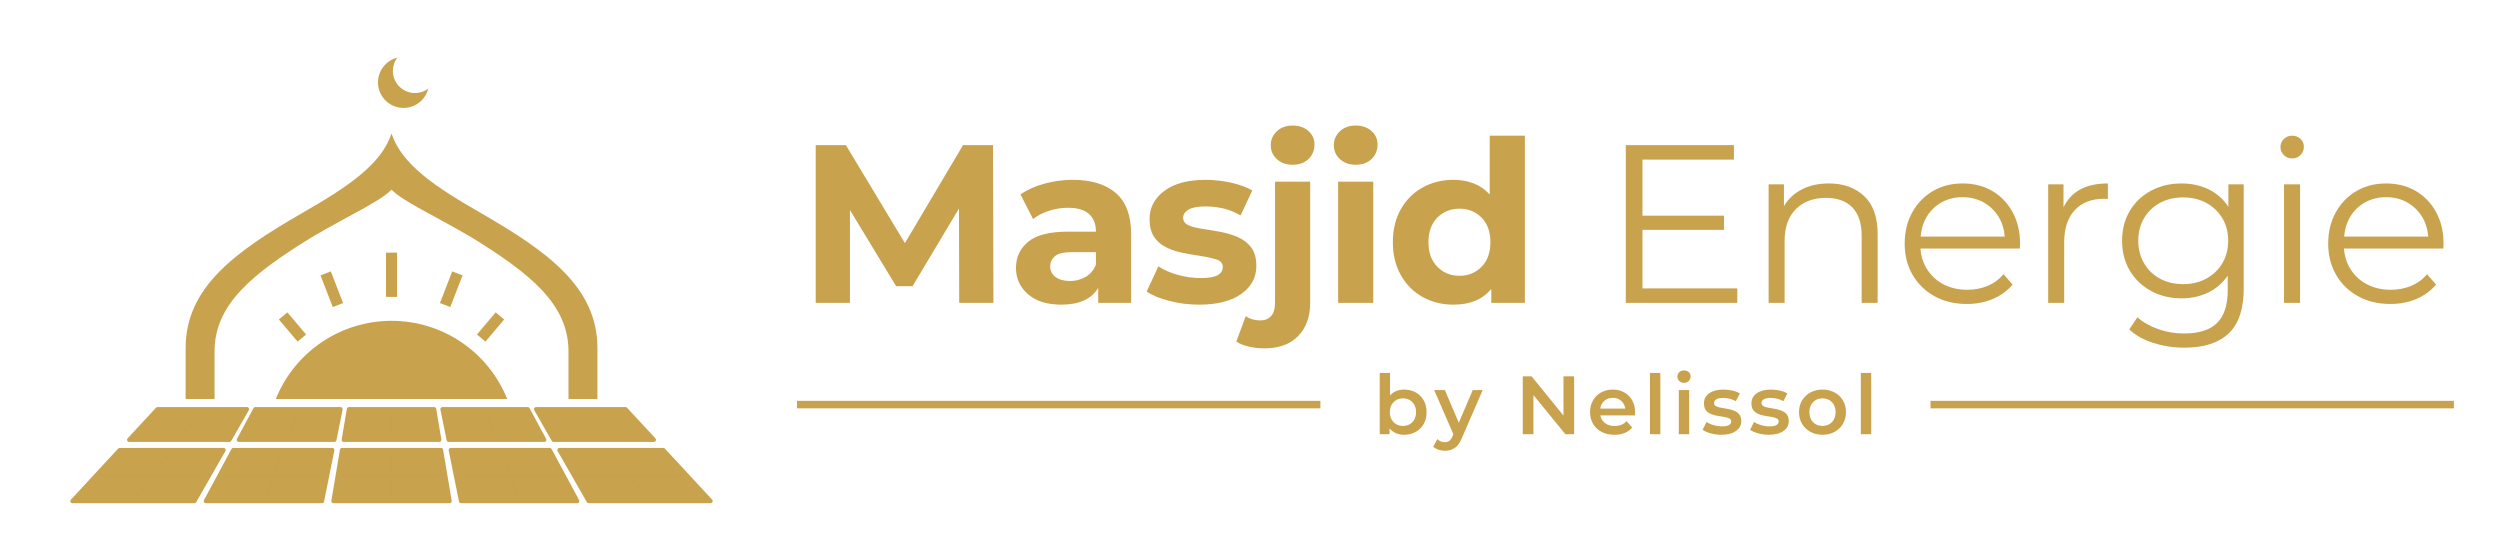
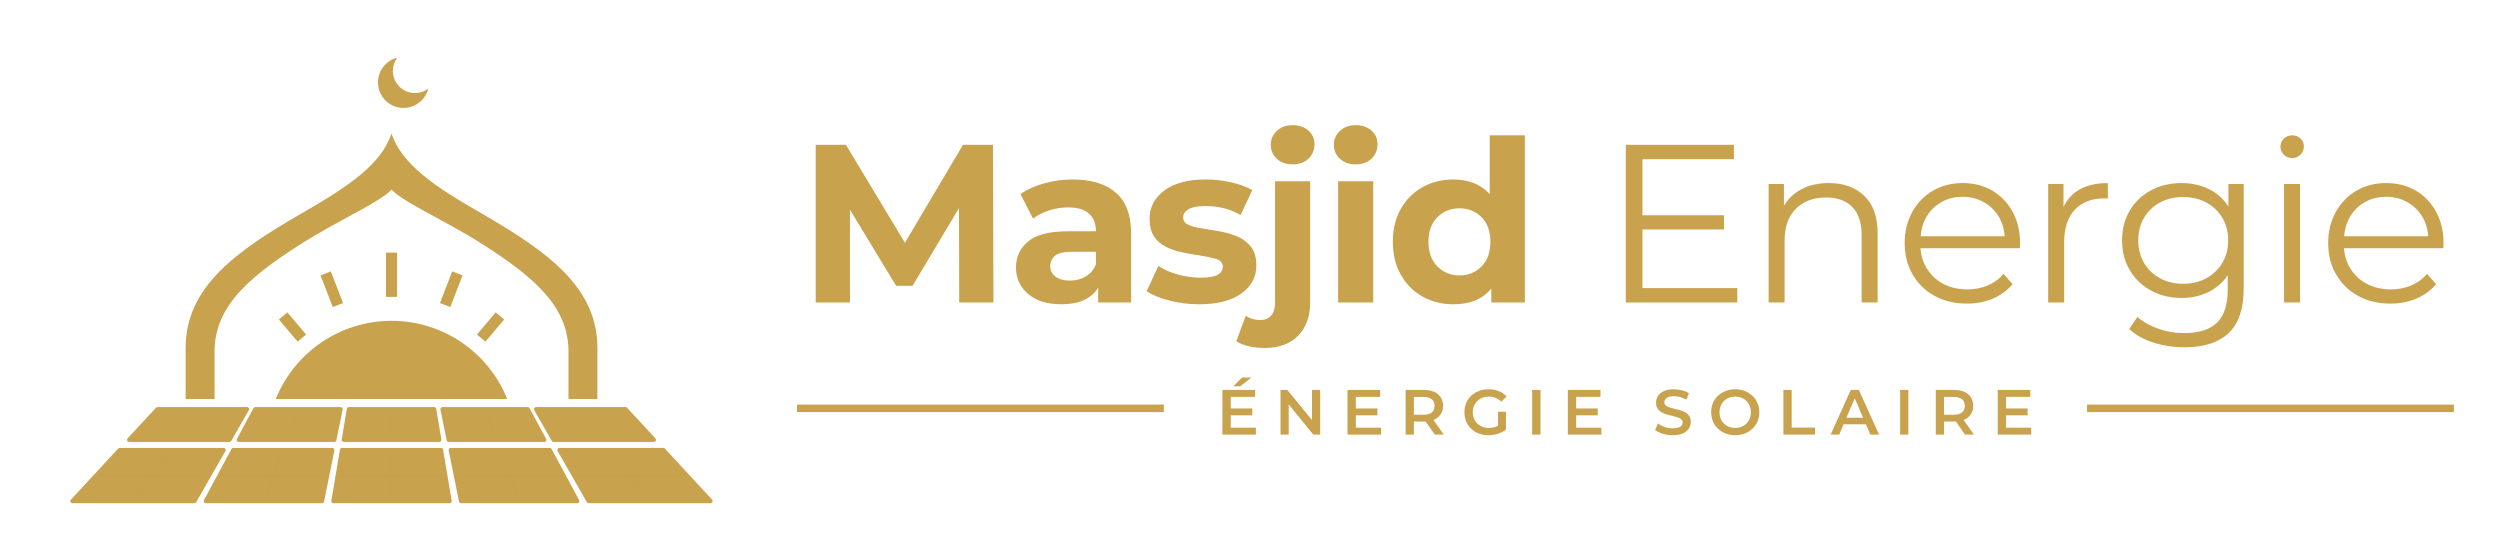
<svg xmlns="http://www.w3.org/2000/svg" viewBox="-6 -6 332.65 74.54" width="1331" height="298">
  <svg x="0" y="0" width="92" height="62.542" viewBox="0 0 406 276">
    <path d="M206.4 7.4A15 15 0 1 0 224.6 25.6A13 13 0 0 1 206.4 7.4Z" fill="#c8a24c" />
    <path d="M82 208L82 178C82 142 112 121 150 99C178 83 197 70 203 52C209 70 228 83 256 99C294 121 324 142 324 178L324 208L307 208L307 180C307 152 284 134 250 113C226 99 210 92 203 85C196 92 180 99 156 113C122 134 99 152 99 180L99 208Z" fill="#c8a24c" />
    <g stroke="#c8a24c" stroke-width="6.5">
      <line x1="203" y1="148" x2="203" y2="122" />
      <line x1="171.5" y1="152.8" x2="164.3" y2="134.2" />
      <line x1="234.5" y1="152.8" x2="241.7" y2="134.2" />
      <line x1="150.3" y1="172.2" x2="139.3" y2="159.2" />
      <line x1="255.7" y1="172.2" x2="266.7" y2="159.2" />
    </g>
    <path d="M135 208A73.3 73.3 0 0 1 271 208Z" fill="#c8a24c" />
    <g fill="#c8a24c" stroke="#c8a24c" stroke-width="2.5" stroke-linejoin="round">
      <polygon points="65.5,214 118.03,214 107.73,232 48.83,232" />
      <polygon points="122.98,214 173.03,214 169.39,232 113.28,232" />
      <polygon points="177.98,214 228.03,214 231.06,232 174.94,232" />
      <polygon points="232.97,214 283.02,214 292.73,232 236.61,232" />
      <polygon points="287.98,214 340.5,214 357.17,232 298.27,232" />
    </g>
    <g fill="#c8a24c" stroke="#c8a24c" stroke-width="2.5" stroke-linejoin="round">
      <polygon points="43.28,238 104.29,238 87.13,268 15.5,268" />
      <polygon points="110.04,238 168.18,238 162.13,268 93.88,268" />
      <polygon points="173.93,238 232.07,238 237.13,268 168.88,268" />
      <polygon points="237.82,238 295.96,238 312.13,268 243.88,268" />
      <polygon points="301.71,238 362.72,238 390.5,268 318.88,268" />
    </g>
    <g stroke="#c8a24c" stroke-opacity="0.35" stroke-width="1.6">
      <line x1="90.26" y1="216" x2="79.78" y2="230" />
      <line x1="147.26" y1="216" x2="142.07" y2="230" />
      <line x1="203" y1="216" x2="203" y2="230" />
      <line x1="258.74" y1="216" x2="263.93" y2="230" />
      <line x1="315.74" y1="216" x2="326.22" y2="230" />
      <line x1="72.29" y1="240" x2="52.81" y2="266" />
      <line x1="138.37" y1="240" x2="128.74" y2="266" />
      <line x1="203" y1="240" x2="203" y2="266" />
      <line x1="267.63" y1="240" x2="277.26" y2="266" />
      <line x1="333.71" y1="240" x2="353.19" y2="266" />
      <line x1="31.39" y1="253" x2="93.71" y2="253" />
      <line x1="103.96" y1="253" x2="163.15" y2="253" />
      <line x1="173.4" y1="253" x2="232.6" y2="253" />
      <line x1="242.85" y1="253" x2="302.04" y2="253" />
      <line x1="312.29" y1="253" x2="374.61" y2="253" />
    </g>
  </svg>
-   <path fill="#c8a24c" d="M107.05 34.33L102.49 34.33L102.49 13.33L106.51 13.33L114.37 26.38L122.11 13.33L126.10 13.33L126.16 34.33L121.60 34.33L121.57 21.76L115.39 32.11L113.20 32.11L107.05 21.97L107.05 34.33ZM144.49 34.33L140.11 34.33L140.11 32.35Q138.76 34.57 135.19 34.57L135.19 34.57Q132.34 34.57 130.75 33.17Q129.16 31.78 129.16 29.68L129.16 29.68Q129.16 27.55 130.78 26.20Q132.40 24.85 136.09 24.85L136.09 24.85L139.81 24.85L139.81 24.85Q139.81 23.35 138.90 22.51Q137.98 21.67 136.09 21.67L136.09 21.67Q134.80 21.67 133.56 22.07Q132.31 22.48 131.44 23.17L131.44 23.17L129.76 19.90Q131.08 18.97 132.94 18.46Q134.80 17.95 136.72 17.95L136.72 17.95Q140.41 17.95 142.45 19.70Q144.49 21.46 144.49 25.12L144.49 25.12L144.49 34.33ZM139.81 29.23L139.81 29.23L139.81 27.58L136.60 27.58Q134.95 27.58 134.34 28.12Q133.72 28.66 133.72 29.47L133.72 29.47Q133.72 30.37 134.43 30.89Q135.13 31.42 136.36 31.42L136.36 31.42Q137.53 31.42 138.46 30.86Q139.39 30.31 139.81 29.23ZM153.55 34.57L153.55 34.57Q151.48 34.57 149.58 34.07Q147.67 33.58 146.56 32.83L146.56 32.83L148.12 29.47Q149.20 30.19 150.73 30.61Q152.26 31.03 153.73 31.03L153.73 31.03Q155.35 31.03 156.03 30.64Q156.70 30.25 156.70 29.56L156.70 29.56Q156.70 28.78 155.74 28.51Q154.78 28.24 153.43 28.03L153.43 28.03Q152.35 27.88 151.22 27.64Q150.10 27.40 149.13 26.92Q148.15 26.44 147.55 25.54Q146.95 24.64 146.95 23.17L146.95 23.17Q146.95 20.89 148.92 19.42Q150.88 17.95 154.42 17.95L154.42 17.95Q156.07 17.95 157.77 18.32Q159.46 18.70 160.63 19.36L160.63 19.36L159.07 22.69Q157.87 22.00 156.70 21.74Q155.53 21.49 154.42 21.49L154.42 21.49Q152.83 21.49 152.13 21.92Q151.42 22.36 151.42 22.99L151.42 22.99Q151.42 23.68 152.13 23.99Q152.83 24.31 153.94 24.47Q155.05 24.64 156.30 24.86Q157.54 25.09 158.65 25.55Q159.76 26.02 160.47 26.93Q161.17 27.85 161.17 29.44L161.17 29.44Q161.17 31.69 159.18 33.13Q157.18 34.57 153.55 34.57ZM162.25 40.39L162.25 40.39Q161.17 40.39 160.18 40.16Q159.19 39.94 158.50 39.49L158.50 39.49L159.76 36.10Q160.57 36.67 161.74 36.67L161.74 36.67Q162.61 36.67 163.14 36.08Q163.66 35.50 163.66 34.33L163.66 34.33L163.66 18.19L168.34 18.19L168.34 34.30Q168.34 37.09 166.75 38.74Q165.16 40.39 162.25 40.39ZM166.00 15.94L166.00 15.94Q164.71 15.94 163.90 15.19Q163.09 14.44 163.09 13.33L163.09 13.33Q163.09 12.25 163.90 11.48Q164.71 10.72 166.00 10.72L166.00 10.72Q167.29 10.72 168.10 11.44Q168.91 12.16 168.91 13.24L168.91 13.24Q168.91 14.41 168.12 15.17Q167.32 15.94 166.00 15.94ZM176.74 34.33L172.06 34.33L172.06 18.19L176.74 18.19L176.74 34.33ZM174.40 15.94L174.40 15.94Q173.11 15.94 172.30 15.19Q171.49 14.44 171.49 13.33L171.49 13.33Q171.49 12.25 172.30 11.48Q173.11 10.72 174.40 10.72L174.40 10.72Q175.69 10.72 176.50 11.44Q177.31 12.16 177.31 13.24L177.31 13.24Q177.31 14.41 176.52 15.17Q175.72 15.94 174.40 15.94ZM187.42 34.57L187.42 34.57Q185.14 34.57 183.31 33.55Q181.48 32.53 180.42 30.65Q179.35 28.78 179.35 26.26L179.35 26.26Q179.35 23.71 180.42 21.85Q181.48 19.99 183.31 18.97Q185.14 17.95 187.42 17.95L187.42 17.95Q188.89 17.95 190.12 18.43Q191.35 18.91 192.25 19.90L192.25 19.90L192.25 12.07L196.93 12.07L196.93 34.33L192.46 34.33L192.46 32.47Q190.75 34.57 187.42 34.57ZM188.23 30.73L188.23 30.73Q189.97 30.73 191.16 29.53Q192.34 28.33 192.34 26.26L192.34 26.26Q192.34 24.16 191.16 22.97Q189.97 21.79 188.23 21.79L188.23 21.79Q186.46 21.79 185.28 22.97Q184.09 24.16 184.09 26.26L184.09 26.26Q184.09 28.33 185.28 29.53Q186.46 30.73 188.23 30.73Z" />
-   <path fill="#c8a24c" d="M225.22 34.33L210.37 34.33L210.37 13.33L224.77 13.33L224.77 15.25L212.59 15.25L212.59 22.72L223.45 22.72L223.45 24.61L212.59 24.61L212.59 32.41L225.22 32.41L225.22 34.33ZM231.52 34.33L229.39 34.33L229.39 18.55L231.43 18.55L231.43 21.46Q232.27 20.02 233.82 19.22Q235.36 18.43 237.43 18.43L237.43 18.43Q240.31 18.43 242.11 20.11Q243.91 21.79 243.91 25.18L243.91 25.18L243.91 34.33L241.78 34.33L241.78 25.39Q241.78 22.90 240.54 21.62Q239.29 20.35 237.04 20.35L237.04 20.35Q234.52 20.35 233.02 21.85Q231.52 23.35 231.52 26.05L231.52 26.05L231.52 34.33ZM255.79 34.48L255.79 34.48Q253.33 34.48 251.47 33.44Q249.61 32.41 248.56 30.59Q247.51 28.78 247.51 26.44L247.51 26.44Q247.51 24.10 248.52 22.28Q249.52 20.47 251.26 19.45Q253.00 18.43 255.22 18.43L255.22 18.43Q257.44 18.43 259.17 19.43Q260.89 20.44 261.88 22.25Q262.87 24.07 262.87 26.44L262.87 26.44Q262.87 26.59 262.86 26.75Q262.84 26.92 262.84 27.10L262.84 27.10L249.61 27.10Q249.73 28.72 250.56 29.96Q251.38 31.21 252.75 31.90Q254.11 32.59 255.85 32.59L255.85 32.59Q257.29 32.59 258.54 32.08Q259.78 31.57 260.68 30.52L260.68 30.52L261.88 31.90Q260.80 33.16 259.24 33.82Q257.68 34.48 255.79 34.48ZM249.64 25.51L249.64 25.51L260.83 25.51Q260.71 23.95 259.96 22.78Q259.21 21.61 257.98 20.93Q256.75 20.26 255.22 20.26L255.22 20.26Q253.69 20.26 252.48 20.92Q251.26 21.58 250.51 22.76Q249.76 23.95 249.64 25.51ZM268.75 34.33L266.62 34.33L266.62 18.55L268.66 18.55L268.66 21.61Q270.19 18.43 274.57 18.43L274.57 18.43L274.57 20.50Q274.42 20.50 274.30 20.48Q274.18 20.47 274.06 20.47L274.06 20.47Q271.57 20.47 270.16 21.98Q268.75 23.50 268.75 26.29L268.75 26.29L268.75 34.33ZM284.77 40.30L284.77 40.30Q282.61 40.30 280.63 39.67Q278.65 39.04 277.42 37.87L277.42 37.87L278.50 36.25Q279.61 37.24 281.25 37.82Q282.88 38.41 284.71 38.41L284.71 38.41Q287.71 38.41 289.12 37.00Q290.53 35.59 290.53 32.68L290.53 32.68L290.53 30.70Q289.54 32.17 287.94 32.95Q286.33 33.73 284.38 33.73L284.38 33.73Q282.13 33.73 280.33 32.75Q278.53 31.78 277.50 30.05Q276.46 28.33 276.46 26.05L276.46 26.05Q276.46 23.80 277.50 22.07Q278.53 20.35 280.33 19.39Q282.13 18.43 284.38 18.43L284.38 18.43Q286.36 18.43 288.00 19.22Q289.63 20.02 290.62 21.55L290.62 21.55L290.62 18.55L292.66 18.55L292.66 32.41Q292.66 36.49 290.67 38.39Q288.67 40.30 284.77 40.30ZM284.59 31.84L284.59 31.84Q286.33 31.84 287.68 31.10Q289.03 30.37 289.81 29.06Q290.59 27.76 290.59 26.05L290.59 26.05Q290.59 24.34 289.81 23.05Q289.03 21.76 287.68 21.02Q286.33 20.29 284.59 20.29L284.59 20.29Q282.85 20.29 281.50 21.02Q280.15 21.76 279.39 23.05Q278.62 24.34 278.62 26.05L278.62 26.05Q278.62 27.76 279.39 29.06Q280.15 30.37 281.50 31.10Q282.85 31.84 284.59 31.84ZM300.16 34.33L298.03 34.33L298.03 18.55L300.16 18.55L300.16 34.33ZM299.11 15.10L299.11 15.10Q298.45 15.10 298.00 14.65Q297.55 14.20 297.55 13.57L297.55 13.57Q297.55 12.97 298.00 12.52Q298.45 12.07 299.11 12.07L299.11 12.07Q299.77 12.07 300.22 12.49Q300.67 12.91 300.67 13.54L300.67 13.54Q300.67 14.20 300.22 14.65Q299.77 15.10 299.11 15.10ZM312.19 34.48L312.19 34.48Q309.73 34.48 307.87 33.44Q306.01 32.41 304.96 30.59Q303.91 28.78 303.91 26.44L303.91 26.44Q303.91 24.10 304.92 22.28Q305.92 20.47 307.66 19.45Q309.40 18.43 311.62 18.43L311.62 18.43Q313.84 18.43 315.57 19.43Q317.29 20.44 318.28 22.25Q319.27 24.07 319.27 26.44L319.27 26.44Q319.27 26.59 319.26 26.75Q319.24 26.92 319.24 27.10L319.24 27.10L306.01 27.10Q306.13 28.72 306.96 29.96Q307.78 31.21 309.15 31.90Q310.51 32.59 312.25 32.59L312.25 32.59Q313.69 32.59 314.94 32.08Q316.18 31.57 317.08 30.52L317.08 30.52L318.28 31.90Q317.20 33.16 315.64 33.82Q314.08 34.48 312.19 34.48ZM306.04 25.51L306.04 25.51L317.23 25.51Q317.11 23.95 316.36 22.78Q315.61 21.61 314.38 20.93Q313.15 20.26 311.62 20.26L311.62 20.26Q310.09 20.26 308.88 20.92Q307.66 21.58 306.91 22.76Q306.16 23.95 306.04 25.51Z" />
-   <path fill="#c8a24c" d="M180.86 51.90L180.86 51.90Q180.26 51.90 179.76 51.69Q179.26 51.48 178.91 51.05L178.91 51.05L178.91 51.82L177.60 51.82L177.60 43.66L178.97 43.66L178.97 46.66Q179.33 46.27 179.81 46.07Q180.30 45.88 180.86 45.88L180.86 45.88Q181.71 45.88 182.39 46.25Q183.06 46.62 183.45 47.30Q183.84 47.97 183.84 48.88L183.84 48.88Q183.84 49.80 183.45 50.47Q183.06 51.15 182.39 51.52Q181.71 51.90 180.86 51.90ZM180.70 50.72L180.70 50.72Q181.20 50.72 181.59 50.50Q181.98 50.27 182.21 49.86Q182.44 49.45 182.44 48.88L182.44 48.88Q182.44 48.32 182.21 47.91Q181.98 47.50 181.59 47.27Q181.20 47.05 180.70 47.05L180.70 47.05Q180.21 47.05 179.81 47.27Q179.42 47.50 179.18 47.91Q178.95 48.32 178.95 48.88L178.95 48.88Q178.95 49.45 179.18 49.86Q179.42 50.27 179.81 50.50Q180.21 50.72 180.70 50.72ZM186.29 54.03L186.29 54.03Q185.86 54.03 185.43 53.89Q185.00 53.75 184.72 53.49L184.72 53.49L185.27 52.48Q185.70 52.89 186.28 52.89L186.28 52.89Q186.64 52.89 186.88 52.70Q187.12 52.51 187.31 52.07L187.31 52.07L187.41 51.83L184.85 45.95L186.28 45.95L188.13 50.30L189.99 45.95L191.31 45.95L188.56 52.29Q188.15 53.30 187.59 53.66Q187.03 54.03 186.29 54.03ZM198.07 51.82L196.65 51.82L196.65 44.12L197.83 44.12L202.07 49.34L202.07 44.12L203.49 44.12L203.49 51.82L202.32 51.82L198.07 46.61L198.07 51.82ZM208.85 51.90L208.85 51.90Q207.87 51.90 207.14 51.51Q206.41 51.12 206.01 50.44Q205.61 49.76 205.61 48.88L205.61 48.88Q205.61 48.00 206.00 47.33Q206.39 46.65 207.07 46.27Q207.76 45.88 208.64 45.88L208.64 45.88Q209.50 45.88 210.17 46.26Q210.84 46.63 211.23 47.32Q211.61 48.00 211.61 48.92L211.61 48.92Q211.61 49.01 211.61 49.12Q211.60 49.23 211.59 49.32L211.59 49.32L206.98 49.32Q207.10 49.96 207.61 50.35Q208.11 50.73 208.88 50.73L208.88 50.73Q209.86 50.73 210.48 50.09L210.48 50.09L211.22 50.94Q210.40 51.90 208.85 51.90ZM206.97 48.41L206.97 48.41L210.30 48.41Q210.21 47.77 209.76 47.38Q209.31 46.98 208.64 46.98L208.64 46.98Q207.97 46.98 207.52 47.37Q207.07 47.76 206.97 48.41ZM214.97 51.82L213.59 51.82L213.59 43.66L214.97 43.66L214.97 51.82ZM218.81 51.82L217.43 51.82L217.43 45.95L218.81 45.95L218.81 51.82ZM218.12 44.98L218.12 44.98Q217.74 44.98 217.49 44.74Q217.24 44.50 217.24 44.15L217.24 44.15Q217.24 43.81 217.49 43.57Q217.74 43.33 218.12 43.33L218.12 43.33Q218.51 43.33 218.76 43.56Q219.00 43.78 219.00 44.12L219.00 44.12Q219.00 44.48 218.76 44.73Q218.51 44.98 218.12 44.98ZM223.09 51.90L223.09 51.90Q222.35 51.90 221.67 51.71Q221.00 51.52 220.60 51.24L220.60 51.24L221.13 50.19Q221.51 50.46 222.07 50.62Q222.62 50.78 223.17 50.78L223.17 50.78Q223.83 50.78 224.12 50.60Q224.41 50.42 224.41 50.13L224.41 50.13Q224.41 49.84 224.14 49.72Q223.88 49.59 223.46 49.52Q223.05 49.46 222.59 49.38Q222.13 49.30 221.72 49.14Q221.30 48.97 221.04 48.64Q220.78 48.30 220.78 47.72L220.78 47.72Q220.78 46.88 221.47 46.38Q222.17 45.88 223.36 45.88L223.36 45.88Q223.94 45.88 224.55 46.01Q225.16 46.15 225.56 46.39L225.56 46.39L225.03 47.43Q224.61 47.19 224.19 47.09Q223.77 46.99 223.35 46.99L223.35 46.99Q222.72 46.99 222.42 47.18Q222.12 47.37 222.12 47.65L222.12 47.65Q222.12 47.95 222.38 48.09Q222.64 48.24 223.06 48.30Q223.47 48.37 223.93 48.45Q224.39 48.53 224.81 48.70Q225.22 48.86 225.48 49.19Q225.75 49.51 225.75 50.08L225.75 50.08Q225.75 50.91 225.03 51.40Q224.32 51.90 223.09 51.90ZM229.41 51.90L229.41 51.90Q228.67 51.90 228.00 51.71Q227.32 51.52 226.92 51.24L226.92 51.24L227.45 50.19Q227.84 50.46 228.39 50.62Q228.95 50.78 229.50 50.78L229.50 50.78Q230.16 50.78 230.44 50.60Q230.73 50.42 230.73 50.13L230.73 50.13Q230.73 49.84 230.47 49.72Q230.20 49.59 229.79 49.52Q229.38 49.46 228.91 49.38Q228.45 49.30 228.04 49.14Q227.63 48.97 227.36 48.64Q227.10 48.30 227.10 47.72L227.10 47.72Q227.10 46.88 227.80 46.38Q228.50 45.88 229.68 45.88L229.68 45.88Q230.27 45.88 230.88 46.01Q231.49 46.15 231.88 46.39L231.88 46.39L231.36 47.43Q230.94 47.19 230.52 47.09Q230.09 46.99 229.67 46.99L229.67 46.99Q229.05 46.99 228.74 47.18Q228.44 47.37 228.44 47.65L228.44 47.65Q228.44 47.95 228.71 48.09Q228.97 48.24 229.38 48.30Q229.79 48.37 230.26 48.45Q230.72 48.53 231.13 48.70Q231.54 48.86 231.81 49.19Q232.07 49.51 232.07 50.08L232.07 50.08Q232.07 50.91 231.36 51.40Q230.64 51.90 229.41 51.90ZM236.56 51.90L236.56 51.90Q235.66 51.90 234.95 51.51Q234.25 51.12 233.84 50.44Q233.44 49.76 233.44 48.88L233.44 48.88Q233.44 48.00 233.84 47.33Q234.25 46.65 234.95 46.27Q235.66 45.88 236.56 45.88L236.56 45.88Q237.47 45.88 238.18 46.27Q238.89 46.65 239.29 47.33Q239.69 48.00 239.69 48.88L239.69 48.88Q239.69 49.76 239.29 50.44Q238.89 51.12 238.18 51.51Q237.47 51.90 236.56 51.90ZM236.56 50.72L236.56 50.72Q237.32 50.72 237.81 50.23Q238.31 49.73 238.31 48.88L238.31 48.88Q238.31 48.04 237.81 47.54Q237.32 47.05 236.56 47.05L236.56 47.05Q236.06 47.05 235.67 47.27Q235.28 47.50 235.05 47.91Q234.82 48.32 234.82 48.88L234.82 48.88Q234.82 49.45 235.05 49.86Q235.28 50.27 235.67 50.50Q236.06 50.72 236.56 50.72ZM243.05 51.82L241.67 51.82L241.67 43.66L243.05 43.66L243.05 51.82Z" />
-   <rect x="100.00" y="47.38" width="69.70" height="1" fill="#c8a24c" />
-   <rect x="250.95" y="47.38" width="69.70" height="1" fill="#c8a24c" />
+   <path fill="#c8a24c" d="M107.05 34.28L102.49 34.28L102.49 13.28L106.51 13.28L114.37 26.33L122.11 13.28L126.10 13.28L126.16 34.28L121.60 34.28L121.57 21.71L115.39 32.06L113.20 32.06L107.05 21.92L107.05 34.28ZM144.49 34.28L140.11 34.28L140.11 32.30Q138.76 34.52 135.19 34.52L135.19 34.52Q132.34 34.52 130.75 33.12Q129.16 31.73 129.16 29.63L129.16 29.63Q129.16 27.50 130.78 26.15Q132.40 24.80 136.09 24.80L136.09 24.80L139.81 24.80L139.81 24.80Q139.81 23.30 138.90 22.46Q137.98 21.62 136.09 21.62L136.09 21.62Q134.80 21.62 133.56 22.02Q132.31 22.43 131.44 23.12L131.44 23.12L129.76 19.85Q131.08 18.92 132.94 18.41Q134.80 17.90 136.72 17.90L136.72 17.90Q140.41 17.90 142.45 19.65Q144.49 21.41 144.49 25.07L144.49 25.07L144.49 34.28ZM139.81 29.18L139.81 29.18L139.81 27.53L136.60 27.53Q134.95 27.53 134.34 28.07Q133.72 28.61 133.72 29.42L133.72 29.42Q133.72 30.32 134.43 30.84Q135.13 31.37 136.36 31.37L136.36 31.37Q137.53 31.37 138.46 30.81Q139.39 30.26 139.81 29.18ZM153.55 34.52L153.55 34.52Q151.48 34.52 149.58 34.02Q147.67 33.53 146.56 32.78L146.56 32.78L148.12 29.42Q149.20 30.14 150.73 30.56Q152.26 30.98 153.73 30.98L153.73 30.98Q155.35 30.98 156.03 30.59Q156.70 30.20 156.70 29.51L156.70 29.51Q156.70 28.73 155.74 28.46Q154.78 28.19 153.43 27.98L153.43 27.98Q152.35 27.83 151.22 27.59Q150.10 27.35 149.13 26.87Q148.15 26.39 147.55 25.49Q146.95 24.59 146.95 23.12L146.95 23.12Q146.95 20.84 148.92 19.37Q150.88 17.90 154.42 17.90L154.42 17.90Q156.07 17.90 157.77 18.27Q159.46 18.65 160.63 19.31L160.63 19.31L159.07 22.64Q157.87 21.95 156.70 21.69Q155.53 21.44 154.42 21.44L154.42 21.44Q152.83 21.44 152.13 21.87Q151.42 22.31 151.42 22.94L151.42 22.94Q151.42 23.63 152.13 23.94Q152.83 24.26 153.94 24.42Q155.05 24.59 156.30 24.81Q157.54 25.04 158.65 25.50Q159.76 25.97 160.47 26.88Q161.17 27.80 161.17 29.39L161.17 29.39Q161.17 31.64 159.18 33.08Q157.18 34.52 153.55 34.52ZM162.25 40.34L162.25 40.34Q161.17 40.34 160.18 40.11Q159.19 39.89 158.50 39.44L158.50 39.44L159.76 36.05Q160.57 36.62 161.74 36.62L161.74 36.62Q162.61 36.62 163.14 36.03Q163.66 35.45 163.66 34.28L163.66 34.28L163.66 18.14L168.34 18.14L168.34 34.25Q168.34 37.04 166.75 38.69Q165.16 40.34 162.25 40.34ZM166.00 15.89L166.00 15.89Q164.71 15.89 163.90 15.14Q163.09 14.39 163.09 13.28L163.09 13.28Q163.09 12.20 163.90 11.43Q164.71 10.67 166.00 10.67L166.00 10.67Q167.29 10.67 168.10 11.39Q168.91 12.11 168.91 13.19L168.91 13.19Q168.91 14.36 168.12 15.12Q167.32 15.89 166.00 15.89ZM176.74 34.28L172.06 34.28L172.06 18.14L176.74 18.14L176.74 34.28ZM174.40 15.89L174.40 15.89Q173.11 15.89 172.30 15.14Q171.49 14.39 171.49 13.28L171.49 13.28Q171.49 12.20 172.30 11.43Q173.11 10.67 174.40 10.67L174.40 10.67Q175.69 10.67 176.50 11.39Q177.31 12.11 177.31 13.19L177.31 13.19Q177.31 14.36 176.52 15.12Q175.72 15.89 174.40 15.89ZM187.42 34.52L187.42 34.52Q185.14 34.52 183.31 33.50Q181.48 32.48 180.42 30.60Q179.35 28.73 179.35 26.21L179.35 26.21Q179.35 23.66 180.42 21.80Q181.48 19.94 183.31 18.92Q185.14 17.90 187.42 17.90L187.42 17.90Q188.89 17.90 190.12 18.38Q191.35 18.86 192.25 19.85L192.25 19.85L192.25 12.02L196.93 12.02L196.93 34.28L192.46 34.28L192.46 32.42Q190.75 34.52 187.42 34.52ZM188.23 30.68L188.23 30.68Q189.97 30.68 191.16 29.48Q192.34 28.28 192.34 26.21L192.34 26.21Q192.34 24.11 191.16 22.92Q189.97 21.74 188.23 21.74L188.23 21.74Q186.46 21.74 185.28 22.92Q184.09 24.11 184.09 26.21L184.09 26.21Q184.09 28.28 185.28 29.48Q186.46 30.68 188.23 30.68Z" />
+   <path fill="#c8a24c" d="M225.22 34.28L210.37 34.28L210.37 13.28L224.77 13.28L224.77 15.20L212.59 15.20L212.59 22.67L223.45 22.67L223.45 24.56L212.59 24.56L212.59 32.36L225.22 32.36L225.22 34.28ZM231.52 34.28L229.39 34.28L229.39 18.50L231.43 18.50L231.43 21.41Q232.27 19.97 233.82 19.17Q235.36 18.38 237.43 18.38L237.43 18.38Q240.31 18.38 242.11 20.06Q243.91 21.74 243.91 25.13L243.91 25.13L243.91 34.28L241.78 34.28L241.78 25.34Q241.78 22.85 240.54 21.57Q239.29 20.30 237.04 20.30L237.04 20.30Q234.52 20.30 233.02 21.80Q231.52 23.30 231.52 26.00L231.52 26.00L231.52 34.28ZM255.79 34.43L255.79 34.43Q253.33 34.43 251.47 33.39Q249.61 32.36 248.56 30.54Q247.51 28.73 247.51 26.39L247.51 26.39Q247.51 24.05 248.52 22.23Q249.52 20.42 251.26 19.40Q253.00 18.38 255.22 18.38L255.22 18.38Q257.44 18.38 259.17 19.38Q260.89 20.39 261.88 22.20Q262.87 24.02 262.87 26.39L262.87 26.39Q262.87 26.54 262.86 26.70Q262.84 26.87 262.84 27.05L262.84 27.05L249.61 27.05Q249.73 28.67 250.56 29.91Q251.38 31.16 252.75 31.85Q254.11 32.54 255.85 32.54L255.85 32.54Q257.29 32.54 258.54 32.03Q259.78 31.52 260.68 30.47L260.68 30.47L261.88 31.85Q260.80 33.11 259.24 33.77Q257.68 34.43 255.79 34.43ZM249.64 25.46L249.64 25.46L260.83 25.46Q260.71 23.90 259.96 22.73Q259.21 21.56 257.98 20.88Q256.75 20.21 255.22 20.21L255.22 20.21Q253.69 20.21 252.48 20.87Q251.26 21.53 250.51 22.71Q249.76 23.90 249.64 25.46ZM268.75 34.28L266.62 34.28L266.62 18.50L268.66 18.50L268.66 21.56Q270.19 18.38 274.57 18.38L274.57 18.38L274.57 20.45Q274.42 20.45 274.30 20.43Q274.18 20.42 274.06 20.42L274.06 20.42Q271.57 20.42 270.16 21.93Q268.75 23.45 268.75 26.24L268.75 26.24L268.75 34.28ZM284.77 40.25L284.77 40.25Q282.61 40.25 280.63 39.62Q278.65 38.99 277.42 37.82L277.42 37.82L278.50 36.20Q279.61 37.19 281.25 37.77Q282.88 38.36 284.71 38.36L284.71 38.36Q287.71 38.36 289.12 36.95Q290.53 35.54 290.53 32.63L290.53 32.63L290.53 30.65Q289.54 32.12 287.94 32.90Q286.33 33.68 284.38 33.68L284.38 33.68Q282.13 33.68 280.33 32.70Q278.53 31.73 277.50 30.00Q276.46 28.28 276.46 26.00L276.46 26.00Q276.46 23.75 277.50 22.02Q278.53 20.30 280.33 19.34Q282.13 18.38 284.38 18.38L284.38 18.38Q286.36 18.38 288.00 19.17Q289.63 19.97 290.62 21.50L290.62 21.50L290.62 18.50L292.66 18.50L292.66 32.36Q292.66 36.44 290.67 38.34Q288.67 40.25 284.77 40.25ZM284.59 31.79L284.59 31.79Q286.33 31.79 287.68 31.05Q289.03 30.32 289.81 29.01Q290.59 27.71 290.59 26.00L290.59 26.00Q290.59 24.29 289.81 23.00Q289.03 21.71 287.68 20.97Q286.33 20.24 284.59 20.24L284.59 20.24Q282.85 20.24 281.50 20.97Q280.15 21.71 279.39 23.00Q278.62 24.29 278.62 26.00L278.62 26.00Q278.62 27.71 279.39 29.01Q280.15 30.32 281.50 31.05Q282.85 31.79 284.59 31.79ZM300.16 34.28L298.03 34.28L298.03 18.50L300.16 18.50L300.16 34.28ZM299.11 15.05L299.11 15.05Q298.45 15.05 298.00 14.60Q297.55 14.15 297.55 13.52L297.55 13.52Q297.55 12.92 298.00 12.47Q298.45 12.02 299.11 12.02L299.11 12.02Q299.77 12.02 300.22 12.44Q300.67 12.86 300.67 13.49L300.67 13.49Q300.67 14.15 300.22 14.60Q299.77 15.05 299.11 15.05ZM312.19 34.43L312.19 34.43Q309.73 34.43 307.87 33.39Q306.01 32.36 304.96 30.54Q303.91 28.73 303.91 26.39L303.91 26.39Q303.91 24.05 304.92 22.23Q305.92 20.42 307.66 19.40Q309.40 18.38 311.62 18.38L311.62 18.38Q313.84 18.38 315.57 19.38Q317.29 20.39 318.28 22.20Q319.27 24.02 319.27 26.39L319.27 26.39Q319.27 26.54 319.26 26.70Q319.24 26.87 319.24 27.05L319.24 27.05L306.01 27.05Q306.13 28.67 306.96 29.91Q307.78 31.16 309.15 31.85Q310.51 32.54 312.25 32.54L312.25 32.54Q313.69 32.54 314.94 32.03Q316.18 31.52 317.08 30.47L317.08 30.47L318.28 31.85Q317.20 33.11 315.64 33.77Q314.08 34.43 312.19 34.43ZM306.04 25.46L306.04 25.46L317.23 25.46Q317.11 23.90 316.36 22.73Q315.61 21.56 314.38 20.88Q313.15 20.21 311.62 20.21L311.62 20.21Q310.09 20.21 308.88 20.87Q307.66 21.53 306.91 22.71Q306.16 23.90 306.04 25.46Z" />
+   <path fill="#c8a24c" d="M161.11 51.88L156.65 51.88L156.65 45.93L161.00 45.93L161.00 46.85L157.76 46.85L157.76 48.40L160.63 48.40L160.63 49.31L157.76 49.31L157.76 50.95L161.11 50.95L161.11 51.88ZM159.03 45.44L158.11 45.44L159.26 44.28L160.51 44.28L159.03 45.44ZM165.48 51.88L164.39 51.88L164.39 45.93L165.30 45.93L168.58 49.95L168.58 45.93L169.67 45.93L169.67 51.88L168.76 51.88L165.48 47.85L165.48 51.88ZM177.77 51.88L173.31 51.88L173.31 45.93L177.66 45.93L177.66 46.85L174.42 46.85L174.42 48.40L177.29 48.40L177.29 49.31L174.42 49.31L174.42 50.95L177.77 50.95L177.77 51.88ZM182.15 51.88L181.05 51.88L181.05 45.93L183.49 45.93Q184.68 45.93 185.35 46.49Q186.03 47.06 186.03 48.04L186.03 48.04Q186.03 48.72 185.70 49.20Q185.36 49.68 184.76 49.93L184.76 49.93L186.13 51.88L184.94 51.88L183.72 50.13Q183.61 50.14 183.49 50.14L183.49 50.14L182.15 50.14L182.15 51.88ZM182.15 46.86L182.15 49.23L183.44 49.23Q184.17 49.23 184.54 48.92Q184.91 48.60 184.91 48.04L184.91 48.04Q184.91 47.48 184.54 47.17Q184.17 46.86 183.44 46.86L183.44 46.86L182.15 46.86ZM192.08 51.96L192.08 51.96Q191.38 51.96 190.80 51.74Q190.22 51.51 189.78 51.10Q189.35 50.69 189.11 50.12Q188.88 49.56 188.88 48.90L188.88 48.90Q188.88 48.24 189.11 47.68Q189.35 47.12 189.78 46.70Q190.22 46.29 190.81 46.07Q191.40 45.84 192.10 45.84L192.10 45.84Q192.84 45.84 193.46 46.09Q194.07 46.33 194.49 46.81L194.49 46.81L193.79 47.49Q193.44 47.14 193.03 46.98Q192.62 46.81 192.15 46.81L192.15 46.81Q191.52 46.81 191.03 47.08Q190.54 47.34 190.27 47.82Q189.99 48.29 189.99 48.90L189.99 48.90Q189.99 49.50 190.27 49.98Q190.54 50.46 191.03 50.72Q191.51 50.99 192.14 50.99L192.14 50.99Q192.46 50.99 192.77 50.92Q193.07 50.85 193.36 50.69L193.36 50.69L193.36 48.83L194.41 48.83L194.41 51.20Q193.94 51.58 193.33 51.77Q192.71 51.96 192.08 51.96ZM199.01 51.88L197.90 51.88L197.90 45.93L199.01 45.93L199.01 51.88ZM207.12 51.88L202.65 51.88L202.65 45.93L207.00 45.93L207.00 46.85L203.76 46.85L203.76 48.40L206.63 48.40L206.63 49.31L203.76 49.31L203.76 50.95L207.12 50.95L207.12 51.88ZM216.62 51.96L216.62 51.96Q215.92 51.96 215.28 51.76Q214.65 51.56 214.27 51.25L214.27 51.25L214.66 50.39Q215.01 50.68 215.54 50.86Q216.07 51.04 216.62 51.04L216.62 51.04Q217.32 51.04 217.63 50.82Q217.94 50.60 217.94 50.27L217.94 50.27Q217.94 50.00 217.75 49.83Q217.55 49.67 217.24 49.57Q216.93 49.47 216.55 49.38Q216.17 49.30 215.79 49.19Q215.41 49.07 215.10 48.89Q214.78 48.70 214.59 48.40Q214.40 48.09 214.40 47.62L214.40 47.62Q214.40 47.13 214.66 46.73Q214.92 46.32 215.45 46.08Q215.98 45.84 216.80 45.84L216.80 45.84Q217.33 45.84 217.86 45.98Q218.39 46.11 218.78 46.37L218.78 46.37L218.43 47.23Q218.03 46.99 217.61 46.87Q217.18 46.76 216.79 46.76L216.79 46.76Q216.10 46.76 215.80 47.00Q215.50 47.23 215.50 47.57L215.50 47.57Q215.50 47.84 215.69 48.00Q215.88 48.16 216.19 48.26Q216.51 48.36 216.89 48.45Q217.27 48.53 217.64 48.64Q218.01 48.75 218.33 48.93Q218.64 49.12 218.83 49.42Q219.02 49.72 219.02 50.19L219.02 50.19Q219.02 50.67 218.77 51.07Q218.51 51.48 217.97 51.72Q217.44 51.96 216.62 51.96ZM224.94 51.96L224.94 51.96Q224.25 51.96 223.67 51.73Q223.08 51.50 222.65 51.09Q222.21 50.68 221.97 50.12Q221.74 49.56 221.74 48.90L221.74 48.90Q221.74 48.24 221.97 47.68Q222.21 47.12 222.65 46.71Q223.08 46.30 223.67 46.07Q224.25 45.84 224.94 45.84L224.94 45.84Q225.64 45.84 226.22 46.07Q226.80 46.30 227.24 46.71Q227.67 47.12 227.91 47.68Q228.15 48.24 228.15 48.90L228.15 48.90Q228.15 49.56 227.91 50.12Q227.67 50.68 227.24 51.09Q226.80 51.50 226.22 51.73Q225.64 51.96 224.94 51.96ZM224.94 50.99L224.94 50.99Q225.54 50.99 226.02 50.72Q226.49 50.46 226.76 49.98Q227.03 49.50 227.03 48.90L227.03 48.90Q227.03 48.30 226.76 47.82Q226.49 47.34 226.02 47.08Q225.54 46.81 224.94 46.81L224.94 46.81Q224.34 46.81 223.87 47.08Q223.39 47.34 223.12 47.82Q222.85 48.30 222.85 48.90L222.85 48.90Q222.85 49.50 223.12 49.98Q223.39 50.46 223.87 50.72Q224.34 50.99 224.94 50.99ZM235.57 51.88L231.36 51.88L231.36 45.93L232.46 45.93L232.46 50.94L235.57 50.94L235.57 51.88ZM238.79 51.88L237.65 51.88L240.33 45.93L241.41 45.93L244.10 51.88L242.94 51.88L242.35 50.50L239.37 50.50L238.79 51.88ZM240.86 47.03L239.75 49.63L241.97 49.63L240.86 47.03ZM248.00 51.88L246.90 51.88L246.90 45.93L248.00 45.93L248.00 51.88ZM252.75 51.88L251.65 51.88L251.65 45.93L254.09 45.93Q255.28 45.93 255.95 46.49Q256.63 47.06 256.63 48.04L256.63 48.04Q256.63 48.72 256.30 49.20Q255.97 49.68 255.36 49.93L255.36 49.93L256.73 51.88L255.54 51.88L254.33 50.13Q254.21 50.14 254.10 50.14L254.10 50.14L252.75 50.14L252.75 51.88ZM252.75 46.86L252.75 49.23L254.04 49.23Q254.78 49.23 255.15 48.92Q255.52 48.60 255.52 48.04L255.52 48.04Q255.52 47.48 255.15 47.17Q254.78 46.86 254.04 46.86L254.04 46.86L252.75 46.86ZM264.36 51.88L259.90 51.88L259.90 45.93L264.24 45.93L264.24 46.85L261.01 46.85L261.01 48.40L263.88 48.40L263.88 49.31L261.01 49.31L261.01 50.95L264.36 50.95L264.36 51.88Z" />
+   <rect x="100.00" y="47.88" width="48.85" height="1" fill="#c8a24c" />
+   <rect x="271.80" y="47.88" width="48.85" height="1" fill="#c8a24c" />
</svg>
